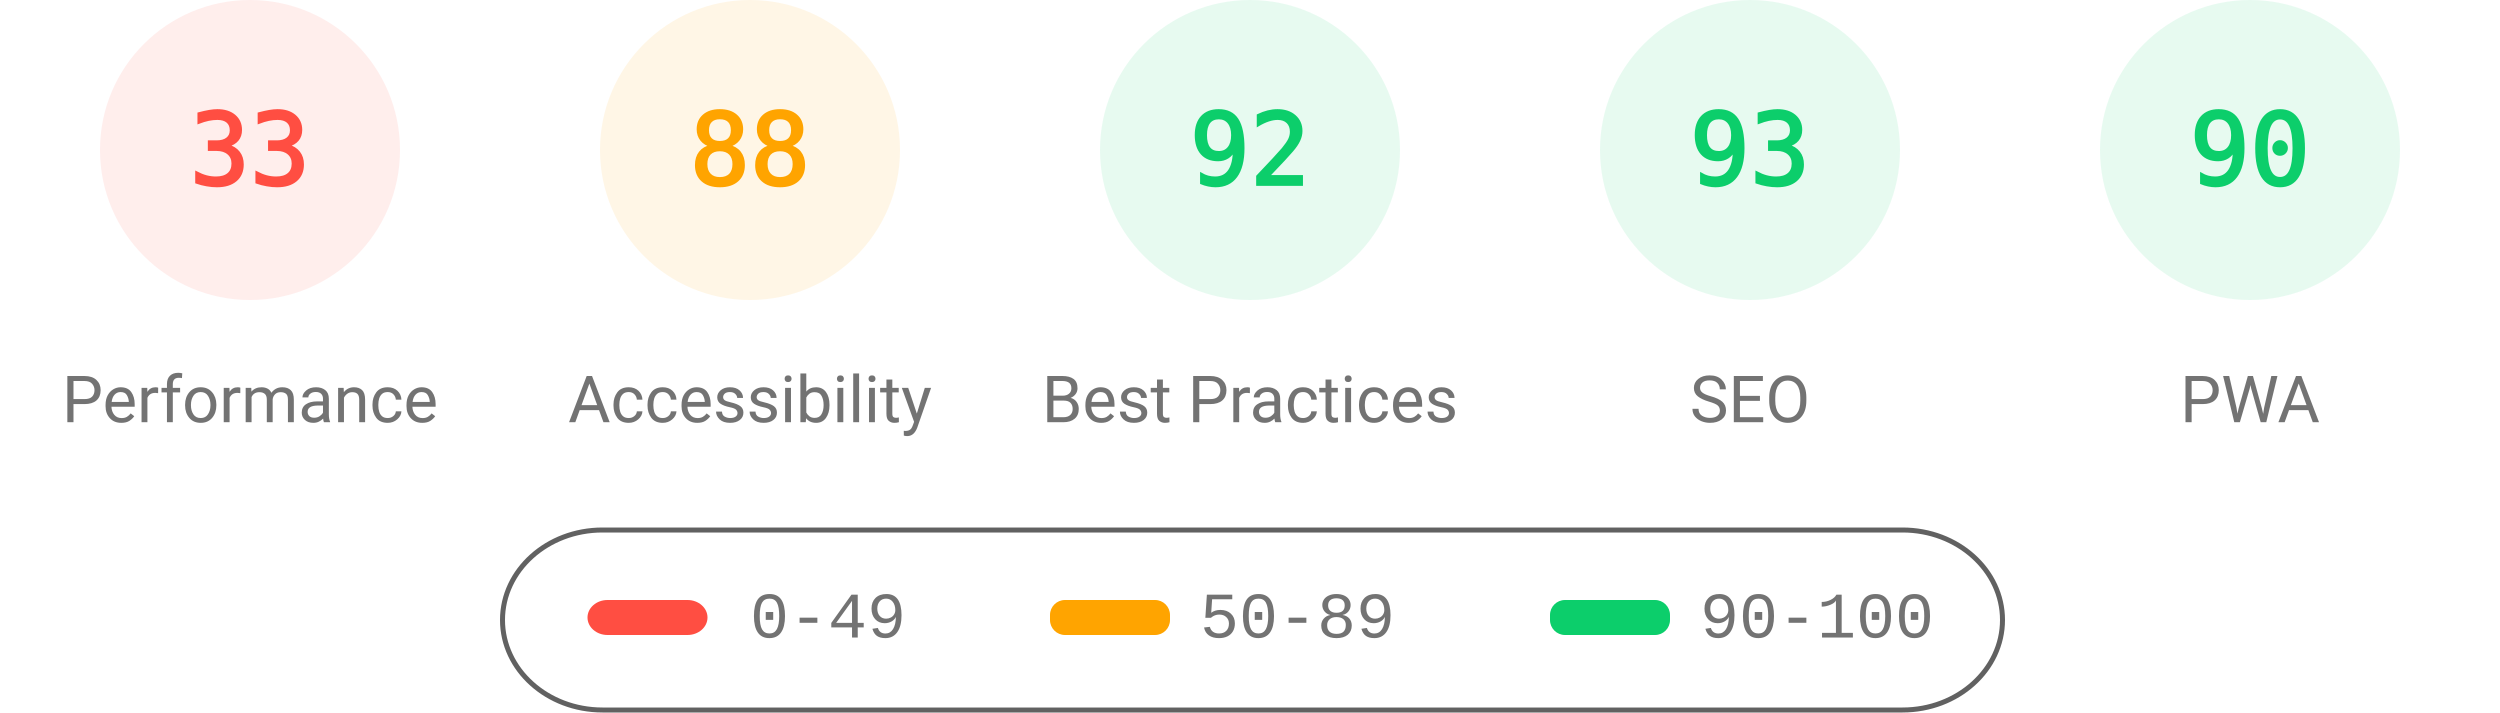
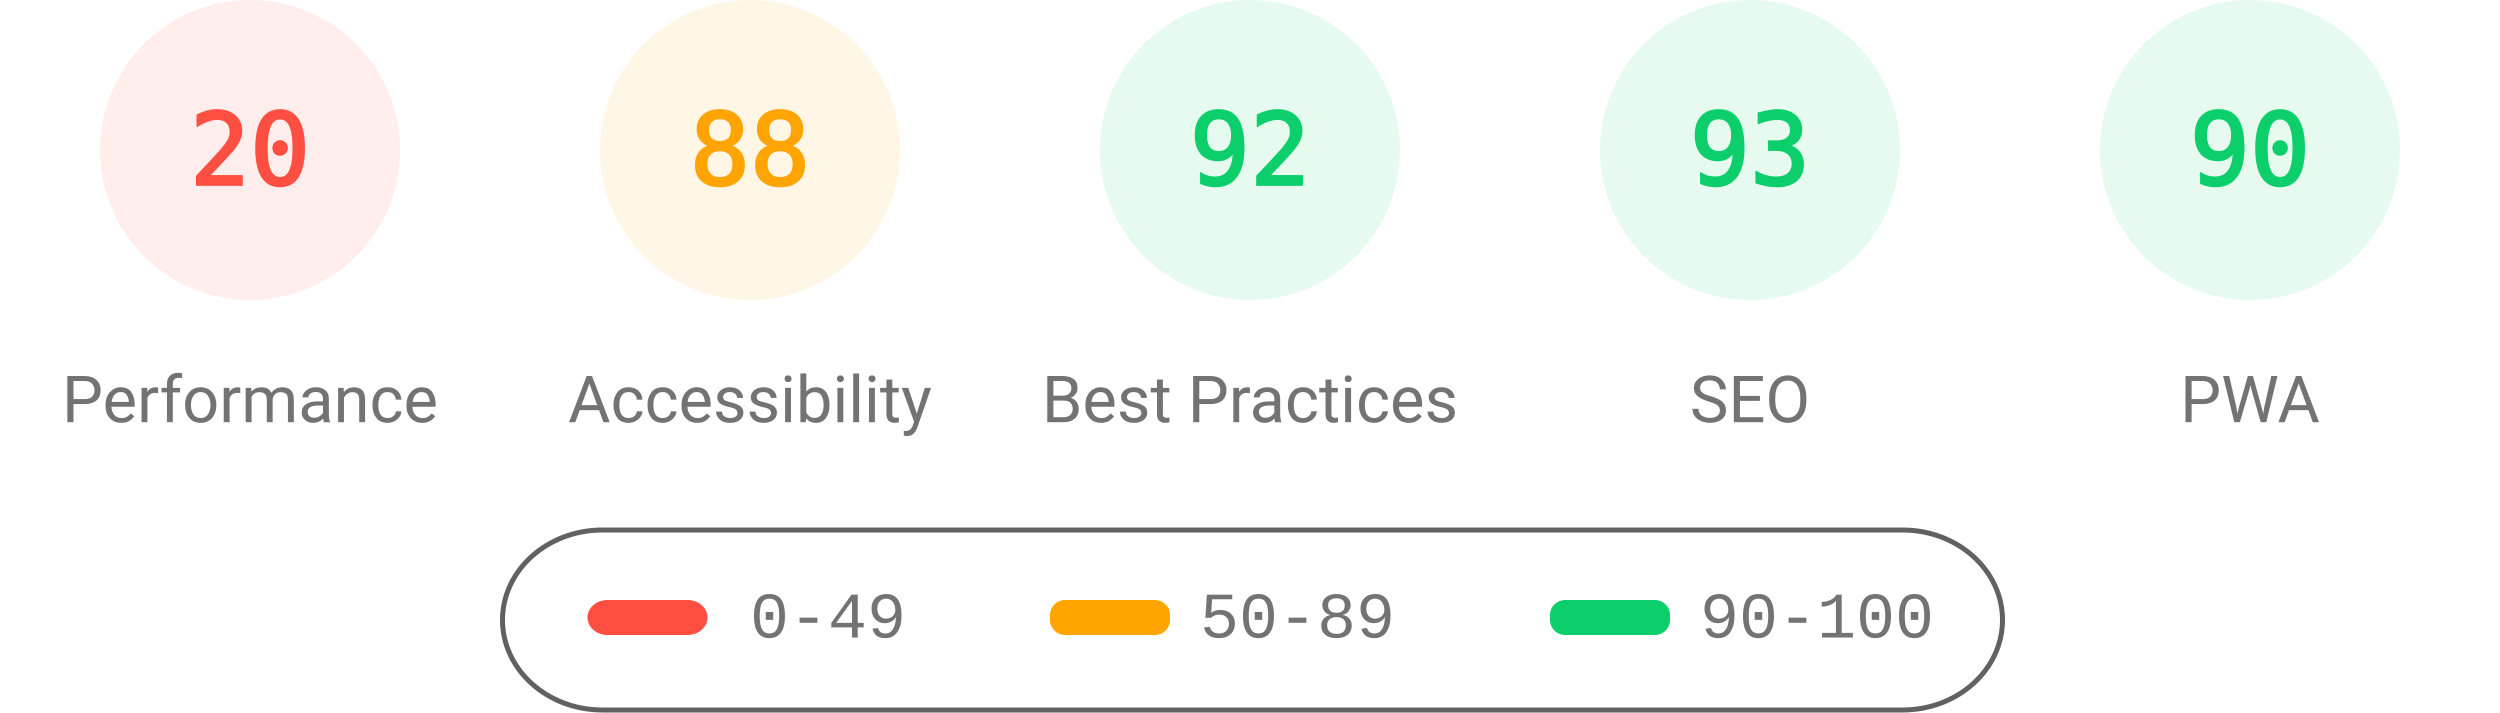
<svg xmlns="http://www.w3.org/2000/svg" fill="none" width="1000" height="285">
  <style>.gauge-base{opacity:.1}.gauge-arc{fill:none;animation-delay:250ms;stroke-linecap:round;transform:rotate(-90deg);transform-origin:100px 60px;animation:load-gauge 1s ease forwards}.guage-text{font-size:40px;font-family:monospace;text-align:center}.guage-red{color:#ff4e42;fill:#ff4e42;stroke:#ff4e42}.guage-orange{color:#ffa400;fill:#ffa400;stroke:#ffa400}.guage-green{color:#0cce6b;fill:#0cce6b;stroke:#0cce6b}.guage-undefined{color:#5c5c5c;fill:#5c5c5c;stroke:#5c5c5c}.guage-title{color:#737373;fill:#737373;stroke:none;font-size:26px;line-height:26px;font-family:Roboto,Halvetica,Arial,sans-serif}@keyframes load-gauge{from{stroke-dasharray:0 352.858}}</style>
  <svg class="guage-div guage-perf guage-red" viewBox="0 0 200 200" width="200" height="200">
    <circle class="gauge-base" r="56" cx="100" cy="60" stroke-width="8" />
-     <circle class="gauge-arc guage-arc-1" r="56" cx="100" cy="60" stroke-width="8" style="stroke-dasharray:116.113,351.858" />
-     <text class="guage-text" x="100" y="60" alignment-baseline="central" dominant-baseline="central" text-anchor="middle">33</text>
+     <circle class="gauge-arc guage-arc-1" r="56" cx="100" cy="60" stroke-width="8" style="stroke-dasharray:70.372,351.858" />
+     <text class="guage-text" x="100" y="60" alignment-baseline="central" dominant-baseline="central" text-anchor="middle">20</text>
    <text class="guage-title" x="100" y="160" alignment-baseline="central" dominant-baseline="central" text-anchor="middle">Performance</text>
  </svg>
  <svg class="guage-div guage-acc guage-orange" viewBox="0 0 200 200" width="200" height="200" x="200">
    <circle class="gauge-base" r="56" cx="100" cy="60" stroke-width="8" />
    <circle class="gauge-arc guage-arc-2" r="56" cx="100" cy="60" stroke-width="8" style="stroke-dasharray:309.635,351.858" />
    <text class="guage-text" x="100" y="60" alignment-baseline="central" dominant-baseline="central" text-anchor="middle">88</text>
    <text class="guage-title" x="100" y="160" alignment-baseline="central" dominant-baseline="central" text-anchor="middle">Accessibility</text>
  </svg>
  <svg class="guage-div guage-best guage-green" viewBox="0 0 200 200" width="200" height="200" x="400">
    <circle class="gauge-base" r="56" cx="100" cy="60" stroke-width="8" />
    <circle class="gauge-arc guage-arc-3" r="56" cx="100" cy="60" stroke-width="8" style="stroke-dasharray:323.709,351.858" />
    <text class="guage-text" x="100" y="60" alignment-baseline="central" dominant-baseline="central" text-anchor="middle">92</text>
    <text class="guage-title" x="100" y="160" alignment-baseline="central" dominant-baseline="central" text-anchor="middle">Best Practices</text>
  </svg>
  <svg class="guage-div guage-seo guage-green" viewBox="0 0 200 200" width="200" height="200" x="600">
    <circle class="gauge-base" r="56" cx="100" cy="60" stroke-width="8" />
    <circle class="gauge-arc guage-arc-4" r="56" cx="100" cy="60" stroke-width="8" style="stroke-dasharray:327.228,351.858" />
    <text class="guage-text" x="100" y="60" alignment-baseline="central" dominant-baseline="central" text-anchor="middle">93</text>
    <text class="guage-title" x="100" y="160" alignment-baseline="central" dominant-baseline="central" text-anchor="middle">SEO</text>
  </svg>
  <svg class="guage-div guage-pwa guage-green" viewBox="0 0 200 200" width="200" height="200" x="800">
    <circle class="gauge-base" r="56" cx="100" cy="60" stroke-width="8" />
    <circle class="gauge-arc guage-arc-4" r="56" cx="100" cy="60" stroke-width="8" style="stroke-dasharray:316.672,351.858" />
    <text class="guage-text" x="100" y="60" alignment-baseline="central" dominant-baseline="central" text-anchor="middle">90</text>
    <text class="guage-title" x="100" y="160" alignment-baseline="central" dominant-baseline="central" text-anchor="middle">PWA</text>
  </svg>
  <svg width="604" height="76" x="200" y="210">
    <path fill="none" id="canvas_background" d="M-1-1h604v80H-1z" />
    <rect fill-opacity="0" stroke="#616161" stroke-width="2" rx="40" id="svg_2" height="72" width="600" y="2" x="1" fill="#000" />
    <rect stroke="#000" rx="8" id="svg_3" height="14" width="48" y="30" x="35" stroke-opacity="null" stroke-width="0" fill="#ff4e42" />
    <rect stroke="#000" rx="6" id="svg_4" height="14" width="48" y="30" x="220" stroke-opacity="null" stroke-width="0" fill="#ffa400" />
    <rect stroke="#000" rx="6" id="svg_5" height="14" width="48" y="30" x="420" stroke-opacity="null" stroke-width="0" fill="#0cce6b" />
    <text xml:space="preserve" text-anchor="start" font-family="'Courier New', Courier, monospace" font-size="26" id="svg_6" y="45" x="100" stroke-opacity="null" stroke-width="0" stroke="#000" fill="#737373">0-49</text>
    <text xml:space="preserve" text-anchor="start" font-family="'Courier New', Courier, monospace" font-size="26" id="svg_7" y="45" x="280" stroke-opacity="null" stroke-width="0" stroke="#000" fill="#737373">50-89</text>
    <text xml:space="preserve" text-anchor="start" font-family="'Courier New', Courier, monospace" font-size="26" id="svg_8" y="45" x="480" stroke-opacity="null" stroke-width="0" stroke="#000" fill="#737373">90-100</text>
  </svg>
</svg>
